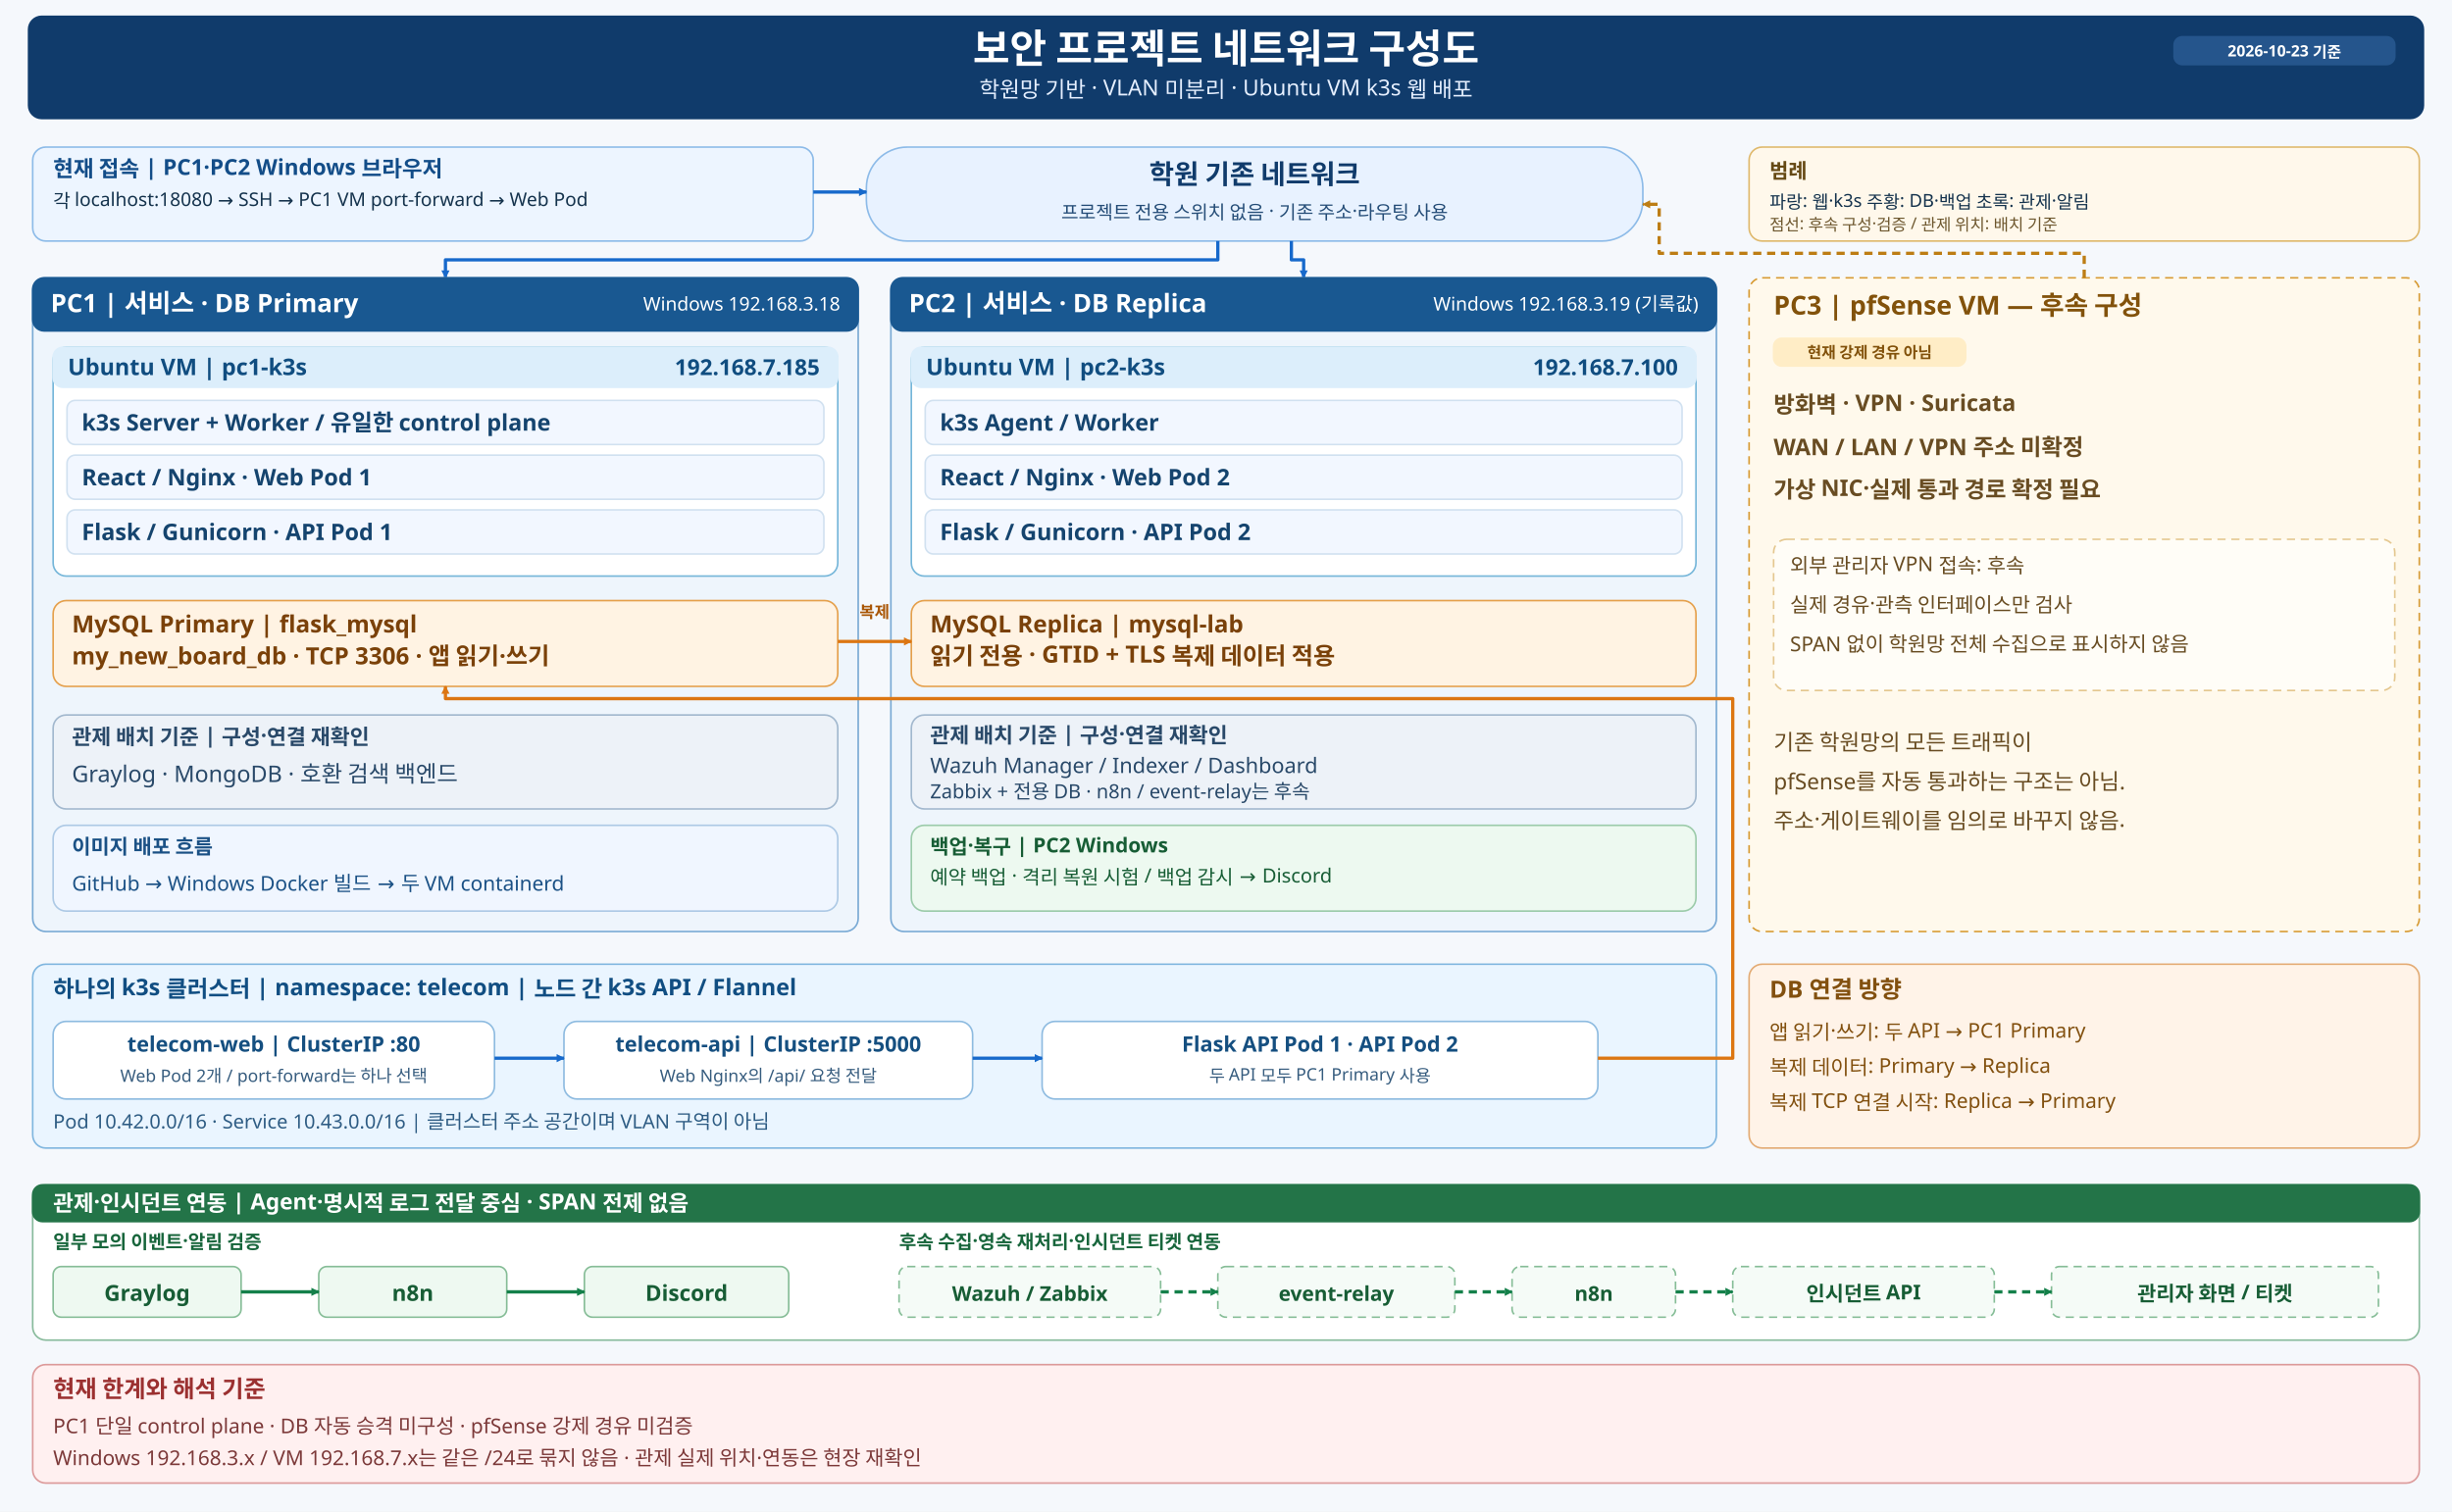
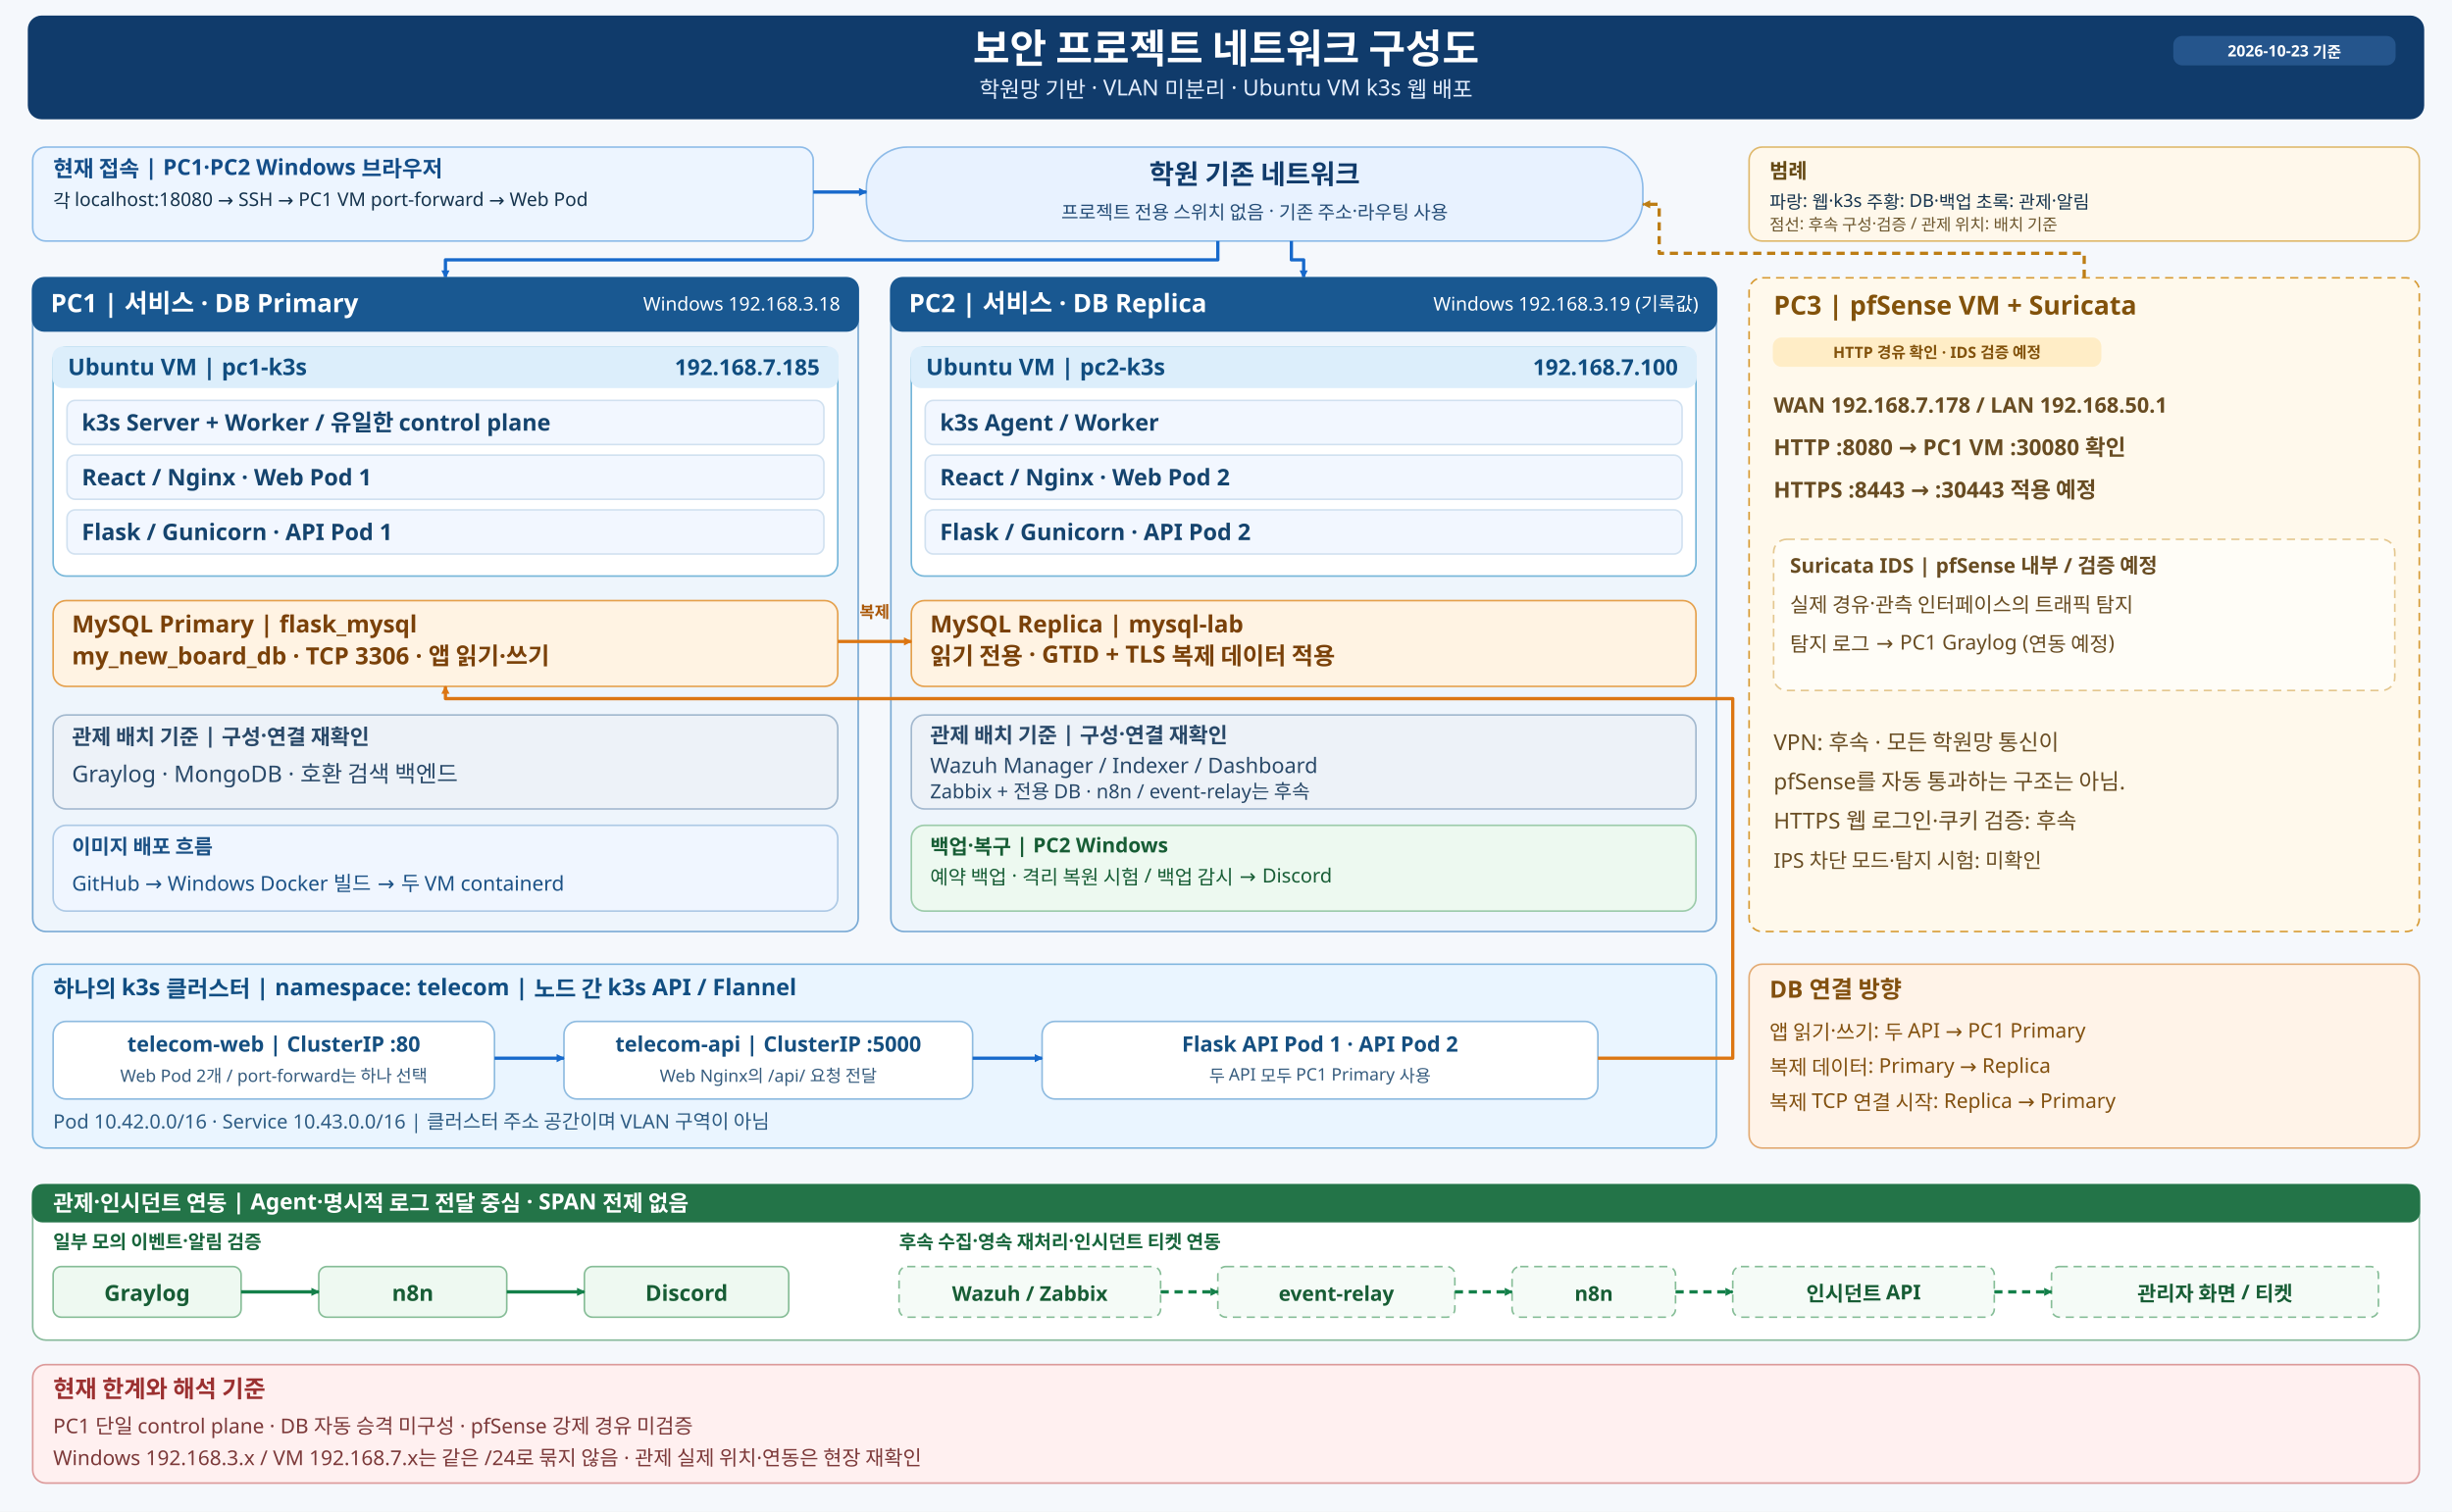
<svg xmlns="http://www.w3.org/2000/svg" width="3000" height="1850" viewBox="0 0 3000 1850">
  <defs>
    <marker id="blue" markerWidth="10" markerHeight="10" refX="9" refY="5" orient="auto-start-reverse" markerUnits="userSpaceOnUse">
      <path d="M0,0 L10,5 L0,10 Z" fill="#1769cb" />
    </marker>
    <marker id="orange" markerWidth="10" markerHeight="10" refX="9" refY="5" orient="auto-start-reverse" markerUnits="userSpaceOnUse">
      <path d="M0,0 L10,5 L0,10 Z" fill="#dc7612" />
    </marker>
    <marker id="green" markerWidth="10" markerHeight="10" refX="9" refY="5" orient="auto-start-reverse" markerUnits="userSpaceOnUse">
      <path d="M0,0 L10,5 L0,10 Z" fill="#14804a" />
    </marker>
    <marker id="amber" markerWidth="10" markerHeight="10" refX="9" refY="5" orient="auto-start-reverse" markerUnits="userSpaceOnUse">
      <path d="M0,0 L10,5 L0,10 Z" fill="#bd7d14" />
    </marker>
  </defs>
  <rect width="3000" height="1850" fill="#f5f8fc" />
  <g font-family="Malgun Gothic, Noto Sans KR, sans-serif" fill="#15334d">
    <rect x="35" y="20" width="2930" height="125" rx="16" fill="#103b6b" stroke="#103b6b" stroke-width="2" />
    <text x="1500" y="77" font-size="49" font-weight="700" fill="#fff" text-anchor="middle">보안 프로젝트 네트워크 구성도</text>
    <text x="1500" y="119" font-size="27" font-weight="400" fill="#e5efff" text-anchor="middle">학원망 기반 · VLAN 미분리 · Ubuntu VM k3s 웹 배포</text>
    <rect x="2660" y="45" width="270" height="34" rx="10" fill="#25558c" stroke="#25558c" stroke-width="2" />
    <text x="2795.0" y="69" font-size="19" font-weight="700" fill="#fff" text-anchor="middle">2026-10-23 기준</text>
    <rect x="40" y="180" width="955" height="115" rx="16" fill="#edf5ff" stroke="#8dbbe8" stroke-width="2" />
    <text x="65" y="216" font-size="27" font-weight="700" fill="#134d88" text-anchor="start">현재 접속 | PC1·PC2 Windows 브라우저</text>
    <text x="65" y="254" font-size="23" font-weight="400" fill="#15334d" text-anchor="start">각 localhost:18080 → SSH → PC1 VM port-forward → Web Pod</text>
    <rect x="1060" y="180" width="950" height="115" rx="50" fill="#e8f2ff" stroke="#8dbbe8" stroke-width="2" />
    <text x="1535" y="225" font-size="33" font-weight="700" fill="#103b6b" text-anchor="middle">학원 기존 네트워크</text>
    <text x="1535" y="268" font-size="23" font-weight="400" fill="#254d77" text-anchor="middle">프로젝트 전용 스위치 없음 · 기존 주소·라우팅 사용</text>
    <rect x="2140" y="180" width="820" height="115" rx="16" fill="#fff8eb" stroke="#dfb96d" stroke-width="2" />
    <text x="2165" y="218" font-size="25" font-weight="700" fill="#654914" text-anchor="start">범례</text>
    <text x="2165" y="255" font-size="22" font-weight="400" fill="#15334d" text-anchor="start">파랑: 웹·k3s   주황: DB·백업   초록: 관제·알림</text>
    <text x="2165" y="282" font-size="20" font-weight="400" fill="#6d572e" text-anchor="start">점선: 후속 구성·검증 / 관제 위치: 배치 기준</text>
    <path d="M995 235 H1060" fill="none" stroke="#1769cb" stroke-width="4" stroke-linejoin="round" marker-end="url(#blue)" />
    <path d="M1490 295 V318 H545 V340" fill="none" stroke="#1769cb" stroke-width="4" stroke-linejoin="round" marker-end="url(#blue)" />
    <path d="M1580 295 V318 H1595 V340" fill="none" stroke="#1769cb" stroke-width="4" stroke-linejoin="round" marker-end="url(#blue)" />
    <rect x="40" y="340" width="1010" height="800" rx="16" fill="#eef5fc" stroke="#78a9d4" stroke-width="2" />
    <rect x="40" y="340" width="1010" height="65" rx="14" fill="#195891" stroke="#195891" stroke-width="2" />
    <text x="62" y="382" font-size="31" font-weight="700" fill="#fff" text-anchor="start">PC1 | 서비스 · DB Primary</text>
    <text x="1028" y="380" font-size="23" font-weight="400" fill="#fff" text-anchor="end">Windows 192.168.3.18</text>
    <rect x="1090" y="340" width="1010" height="800" rx="16" fill="#eef5fc" stroke="#78a9d4" stroke-width="2" />
    <rect x="1090" y="340" width="1010" height="65" rx="14" fill="#195891" stroke="#195891" stroke-width="2" />
    <text x="1112" y="382" font-size="31" font-weight="700" fill="#fff" text-anchor="start">PC2 | 서비스 · DB Replica</text>
    <text x="2078" y="380" font-size="23" font-weight="400" fill="#fff" text-anchor="end">Windows 192.168.3.19 (기록값)</text>
    <rect x="65" y="425" width="960" height="280" rx="16" fill="#fff" stroke="#75b6d9" stroke-width="2" />
    <rect x="65" y="425" width="960" height="49" rx="12" fill="#dceefb" stroke="#dceefb" stroke-width="2" />
    <text x="83" y="459" font-size="28" font-weight="700" fill="#104d80" text-anchor="start">Ubuntu VM | pc1-k3s</text>
    <text x="1003" y="459" font-size="27" font-weight="700" fill="#104d80" text-anchor="end">192.168.7.185</text>
    <rect x="82" y="490" width="926" height="54" rx="10" fill="#f2f7ff" stroke="#d1e1f0" stroke-width="2" />
    <text x="100" y="527" font-size="28" font-weight="700" fill="#15446e" text-anchor="start">k3s Server + Worker / 유일한 control plane</text>
    <rect x="82" y="557" width="926" height="54" rx="10" fill="#f2f7ff" stroke="#d1e1f0" stroke-width="2" />
    <text x="100" y="594" font-size="28" font-weight="700" fill="#15446e" text-anchor="start">React / Nginx · Web Pod 1</text>
    <rect x="82" y="624" width="926" height="54" rx="10" fill="#f2f7ff" stroke="#d1e1f0" stroke-width="2" />
    <text x="100" y="661" font-size="28" font-weight="700" fill="#15446e" text-anchor="start">Flask / Gunicorn · API Pod 1</text>
    <rect x="1115" y="425" width="960" height="280" rx="16" fill="#fff" stroke="#75b6d9" stroke-width="2" />
    <rect x="1115" y="425" width="960" height="49" rx="12" fill="#dceefb" stroke="#dceefb" stroke-width="2" />
    <text x="1133" y="459" font-size="28" font-weight="700" fill="#104d80" text-anchor="start">Ubuntu VM | pc2-k3s</text>
    <text x="2053" y="459" font-size="27" font-weight="700" fill="#104d80" text-anchor="end">192.168.7.100</text>
    <rect x="1132" y="490" width="926" height="54" rx="10" fill="#f2f7ff" stroke="#d1e1f0" stroke-width="2" />
    <text x="1150" y="527" font-size="28" font-weight="700" fill="#15446e" text-anchor="start">k3s Agent / Worker</text>
    <rect x="1132" y="557" width="926" height="54" rx="10" fill="#f2f7ff" stroke="#d1e1f0" stroke-width="2" />
    <text x="1150" y="594" font-size="28" font-weight="700" fill="#15446e" text-anchor="start">React / Nginx · Web Pod 2</text>
    <rect x="1132" y="624" width="926" height="54" rx="10" fill="#f2f7ff" stroke="#d1e1f0" stroke-width="2" />
    <text x="1150" y="661" font-size="28" font-weight="700" fill="#15446e" text-anchor="start">Flask / Gunicorn · API Pod 2</text>
    <rect x="65" y="735" width="960" height="105" rx="16" fill="#fff3e3" stroke="#e5a04c" stroke-width="2" />
    <text x="88" y="774" font-size="29" font-weight="700" fill="#7a4109" text-anchor="start">MySQL Primary | flask_mysql</text>
    <text x="88" y="813" font-size="29" font-weight="700" fill="#7a4109" text-anchor="start">my_new_board_db · TCP 3306 · 앱 읽기·쓰기</text>
    <rect x="1115" y="735" width="960" height="105" rx="16" fill="#fff3e3" stroke="#e5a04c" stroke-width="2" />
    <text x="1138" y="774" font-size="29" font-weight="700" fill="#7a4109" text-anchor="start">MySQL Replica | mysql-lab</text>
    <text x="1138" y="813" font-size="29" font-weight="700" fill="#7a4109" text-anchor="start">읽기 전용 · GTID + TLS 복제 데이터 적용</text>
    <path d="M1025 785 H1115" fill="none" stroke="#dc7612" stroke-width="4" stroke-linejoin="round" marker-end="url(#orange)" />
    <text x="1070" y="756" font-size="20" font-weight="700" fill="#a95606" text-anchor="middle">복제</text>
    <rect x="65" y="875" width="960" height="115" rx="16" fill="#edf2f8" stroke="#a2b8ce" stroke-width="2" />
    <text x="88" y="911" font-size="26" font-weight="700" fill="#294969" text-anchor="start">관제 배치 기준 | 구성·연결 재확인</text>
    <text x="88" y="957" font-size="28" font-weight="400" fill="#294969" text-anchor="start">Graylog · MongoDB · 호환 검색 백엔드</text>
    <rect x="1115" y="875" width="960" height="115" rx="16" fill="#edf2f8" stroke="#a2b8ce" stroke-width="2" />
    <text x="1138" y="909" font-size="26" font-weight="700" fill="#294969" text-anchor="start">관제 배치 기준 | 구성·연결 재확인</text>
    <text x="1138" y="946" font-size="26" font-weight="400" fill="#294969" text-anchor="start">Wazuh Manager / Indexer / Dashboard</text>
    <text x="1138" y="977" font-size="24" font-weight="400" fill="#294969" text-anchor="start">Zabbix + 전용 DB · n8n / event-relay는 후속</text>
    <rect x="65" y="1010" width="960" height="105" rx="16" fill="#f0f6ff" stroke="#adc9e5" stroke-width="2" />
    <text x="88" y="1045" font-size="25" font-weight="700" fill="#1b5185" text-anchor="start">이미지 배포 흐름</text>
    <text x="88" y="1090" font-size="25" font-weight="400" fill="#1b5185" text-anchor="start">GitHub → Windows Docker 빌드 → 두 VM containerd</text>
    <rect x="1115" y="1010" width="960" height="105" rx="16" fill="#edf9f0" stroke="#9ccbaa" stroke-width="2" />
    <text x="1138" y="1045" font-size="25" font-weight="700" fill="#175d35" text-anchor="start">백업·복구 | PC2 Windows</text>
    <text x="1138" y="1082" font-size="24" font-weight="400" fill="#175d35" text-anchor="start">예약 백업 · 격리 복원 시험 / 백업 감시 → Discord</text>
    <rect x="2140" y="340" width="820" height="800" rx="16" fill="#fff9ec" stroke="#d79a32" stroke-width="2" stroke-dasharray="10 7" />
-     <text x="2170" y="385" font-size="32" font-weight="700" fill="#82520b" text-anchor="start">PC3 | pfSense VM — 후속 구성</text>
-     <rect x="2170" y="414" width="235" height="34" rx="10" fill="#ffedc6" stroke="#ffedc6" stroke-width="2" />
-     <text x="2287.5" y="438" font-size="19" font-weight="700" fill="#82520b" text-anchor="middle">현재 강제 경유 아님</text>
-     <text x="2170" y="505" font-size="28" font-weight="700" fill="#684c22" text-anchor="start">방화벽 · VPN · Suricata</text>
-     <text x="2170" y="557" font-size="28" font-weight="700" fill="#684c22" text-anchor="start">WAN / LAN / VPN 주소 미확정</text>
-     <text x="2170" y="609" font-size="28" font-weight="700" fill="#684c22" text-anchor="start">가상 NIC·실제 통과 경로 확정 필요</text>
+     <text x="2170" y="385" font-size="32" font-weight="700" fill="#82520b" text-anchor="start">PC3 | pfSense VM + Suricata</text>
+     <rect x="2170" y="414" width="400" height="34" rx="10" fill="#ffedc6" stroke="#ffedc6" stroke-width="2" />
+     <text x="2370" y="438" font-size="19" font-weight="700" fill="#82520b" text-anchor="middle">HTTP 경유 확인 · IDS 검증 예정</text>
+     <text x="2170" y="505" font-size="26" font-weight="700" fill="#684c22" text-anchor="start">WAN 192.168.7.178 / LAN 192.168.50.1</text>
+     <text x="2170" y="557" font-size="27" font-weight="700" fill="#684c22" text-anchor="start">HTTP :8080 → PC1 VM :30080 확인</text>
+     <text x="2170" y="609" font-size="27" font-weight="700" fill="#684c22" text-anchor="start">HTTPS :8443 → :30443 적용 예정</text>
    <rect x="2170" y="660" width="760" height="185" rx="16" fill="#fffdf7" stroke="#e4c78f" stroke-width="2" stroke-dasharray="10 7" />
-     <text x="2190" y="701" font-size="25" font-weight="400" fill="#684c22" text-anchor="start">외부 관리자 VPN 접속: 후속</text>
-     <text x="2190" y="749" font-size="25" font-weight="400" fill="#684c22" text-anchor="start">실제 경유·관측 인터페이스만 검사</text>
-     <text x="2190" y="797" font-size="25" font-weight="400" fill="#684c22" text-anchor="start">SPAN 없이 학원망 전체 수집으로 표시하지 않음</text>
-     <text x="2170" y="918" font-size="27" font-weight="400" fill="#684c22" text-anchor="start">기존 학원망의 모든 트래픽이</text>
+     <text x="2190" y="701" font-size="25" font-weight="700" fill="#684c22" text-anchor="start">Suricata IDS | pfSense 내부 / 검증 예정</text>
+     <text x="2190" y="749" font-size="25" font-weight="400" fill="#684c22" text-anchor="start">실제 경유·관측 인터페이스의 트래픽 탐지</text>
+     <text x="2190" y="797" font-size="25" font-weight="400" fill="#684c22" text-anchor="start">탐지 로그 → PC1 Graylog (연동 예정)</text>
+     <text x="2170" y="918" font-size="27" font-weight="400" fill="#684c22" text-anchor="start">VPN: 후속 · 모든 학원망 통신이</text>
    <text x="2170" y="966" font-size="27" font-weight="400" fill="#684c22" text-anchor="start">pfSense를 자동 통과하는 구조는 아님.</text>
-     <text x="2170" y="1014" font-size="27" font-weight="400" fill="#684c22" text-anchor="start">주소·게이트웨이를 임의로 바꾸지 않음.</text>
+     <text x="2170" y="1014" font-size="27" font-weight="400" fill="#684c22" text-anchor="start">HTTPS 웹 로그인·쿠키 검증: 후속</text>
+     <text x="2170" y="1062" font-size="25" font-weight="400" fill="#684c22" text-anchor="start">IPS 차단 모드·탐지 시험: 미확인</text>
    <path d="M2550 340 V310 H2030 V250 H2010" fill="none" stroke="#bd7d14" stroke-width="4" stroke-linejoin="round" stroke-dasharray="10 7" marker-end="url(#amber)" />
    <rect x="40" y="1180" width="2060" height="225" rx="16" fill="#eaf5ff" stroke="#80b6df" stroke-width="2" />
    <text x="65" y="1220" font-size="28" font-weight="700" fill="#114e82" text-anchor="start">하나의 k3s 클러스터 | namespace: telecom | 노드 간 k3s API / Flannel</text>
    <rect x="65" y="1250" width="540" height="95" rx="16" fill="#fff" stroke="#8ebbe0" stroke-width="2" />
    <text x="335.0" y="1287" font-size="26" font-weight="700" fill="#154f80" text-anchor="middle">telecom-web | ClusterIP :80</text>
    <text x="335.0" y="1324" font-size="21" font-weight="400" fill="#365c7e" text-anchor="middle">Web Pod 2개 / port-forward는 하나 선택</text>
    <rect x="690" y="1250" width="500" height="95" rx="16" fill="#fff" stroke="#8ebbe0" stroke-width="2" />
    <text x="940.0" y="1287" font-size="26" font-weight="700" fill="#154f80" text-anchor="middle">telecom-api | ClusterIP :5000</text>
    <text x="940.0" y="1324" font-size="21" font-weight="400" fill="#365c7e" text-anchor="middle">Web Nginx의 /api/ 요청 전달</text>
    <rect x="1275" y="1250" width="680" height="95" rx="16" fill="#fff" stroke="#8ebbe0" stroke-width="2" />
    <text x="1615.0" y="1287" font-size="26" font-weight="700" fill="#154f80" text-anchor="middle">Flask API Pod 1 · API Pod 2</text>
    <text x="1615.0" y="1324" font-size="21" font-weight="400" fill="#365c7e" text-anchor="middle">두 API 모두 PC1 Primary 사용</text>
    <path d="M605 1295 H690" fill="none" stroke="#1769cb" stroke-width="4" stroke-linejoin="round" marker-end="url(#blue)" />
    <path d="M1190 1295 H1275" fill="none" stroke="#1769cb" stroke-width="4" stroke-linejoin="round" marker-end="url(#blue)" />
    <text x="65" y="1381" font-size="24" font-weight="400" fill="#2e5c83" text-anchor="start">Pod 10.42.0.0/16 · Service 10.43.0.0/16 | 클러스터 주소 공간이며 VLAN 구역이 아님</text>
    <path d="M1955 1295 H2120 V855 H545 V840" fill="none" stroke="#dc7612" stroke-width="4" stroke-linejoin="round" marker-end="url(#orange)" />
    <rect x="2140" y="1180" width="820" height="225" rx="16" fill="#fff3e8" stroke="#e3ab74" stroke-width="2" />
    <text x="2165" y="1221" font-size="29" font-weight="700" fill="#82500f" text-anchor="start">DB 연결 방향</text>
    <text x="2165" y="1272" font-size="25" font-weight="400" fill="#82500f" text-anchor="start">앱 읽기·쓰기: 두 API → PC1 Primary</text>
    <text x="2165" y="1315" font-size="25" font-weight="400" fill="#82500f" text-anchor="start">복제 데이터: Primary → Replica</text>
    <text x="2165" y="1358" font-size="25" font-weight="400" fill="#82500f" text-anchor="start">복제 TCP 연결 시작: Replica → Primary</text>
    <rect x="40" y="1450" width="2920" height="190" rx="16" fill="#fff" stroke="#88ba9b" stroke-width="2" />
    <rect x="40" y="1450" width="2920" height="45" rx="12" fill="#237448" stroke="#237448" stroke-width="2" />
    <text x="65" y="1482" font-size="27" font-weight="700" fill="#fff" text-anchor="start">관제·인시던트 연동 | Agent·명시적 로그 전달 중심 · SPAN 전제 없음</text>
    <text x="65" y="1528" font-size="23" font-weight="700" fill="#17653b" text-anchor="start">일부 모의 이벤트·알림 검증</text>
    <text x="1100" y="1528" font-size="23" font-weight="700" fill="#17653b" text-anchor="start">후속 수집·영속 재처리·인시던트 티켓 연동</text>
    <rect x="65" y="1550" width="230" height="62" rx="10" fill="#eef9f1" stroke="#86bd97" stroke-width="2" />
    <text x="180.0" y="1592" font-size="27" font-weight="700" fill="#175d35" text-anchor="middle">Graylog</text>
    <rect x="390" y="1550" width="230" height="62" rx="10" fill="#eef9f1" stroke="#86bd97" stroke-width="2" />
    <text x="505.0" y="1592" font-size="27" font-weight="700" fill="#175d35" text-anchor="middle">n8n</text>
    <rect x="715" y="1550" width="250" height="62" rx="10" fill="#eef9f1" stroke="#86bd97" stroke-width="2" />
    <text x="840.0" y="1592" font-size="27" font-weight="700" fill="#175d35" text-anchor="middle">Discord</text>
    <path d="M295 1581 H390" fill="none" stroke="#14804a" stroke-width="4" stroke-linejoin="round" marker-end="url(#green)" />
    <path d="M620 1581 H715" fill="none" stroke="#14804a" stroke-width="4" stroke-linejoin="round" marker-end="url(#green)" />
    <rect x="1100" y="1550" width="320" height="62" rx="10" fill="#f5fbf7" stroke="#86bd97" stroke-width="2" stroke-dasharray="10 7" />
    <text x="1260.0" y="1592" font-size="25" font-weight="700" fill="#175d35" text-anchor="middle">Wazuh / Zabbix</text>
    <rect x="1490" y="1550" width="290" height="62" rx="10" fill="#f5fbf7" stroke="#86bd97" stroke-width="2" stroke-dasharray="10 7" />
    <text x="1635.0" y="1592" font-size="25" font-weight="700" fill="#175d35" text-anchor="middle">event-relay</text>
    <rect x="1850" y="1550" width="200" height="62" rx="10" fill="#f5fbf7" stroke="#86bd97" stroke-width="2" stroke-dasharray="10 7" />
    <text x="1950.0" y="1592" font-size="25" font-weight="700" fill="#175d35" text-anchor="middle">n8n</text>
    <rect x="2120" y="1550" width="320" height="62" rx="10" fill="#f5fbf7" stroke="#86bd97" stroke-width="2" stroke-dasharray="10 7" />
    <text x="2280.0" y="1592" font-size="25" font-weight="700" fill="#175d35" text-anchor="middle">인시던트 API</text>
    <rect x="2510" y="1550" width="400" height="62" rx="10" fill="#f5fbf7" stroke="#86bd97" stroke-width="2" stroke-dasharray="10 7" />
    <text x="2710.0" y="1592" font-size="25" font-weight="700" fill="#175d35" text-anchor="middle">관리자 화면 / 티켓</text>
    <path d="M1420 1581 H1490" fill="none" stroke="#14804a" stroke-width="4" stroke-linejoin="round" stroke-dasharray="10 7" marker-end="url(#green)" />
    <path d="M1780 1581 H1850" fill="none" stroke="#14804a" stroke-width="4" stroke-linejoin="round" stroke-dasharray="10 7" marker-end="url(#green)" />
    <path d="M2050 1581 H2120" fill="none" stroke="#14804a" stroke-width="4" stroke-linejoin="round" stroke-dasharray="10 7" marker-end="url(#green)" />
    <path d="M2440 1581 H2510" fill="none" stroke="#14804a" stroke-width="4" stroke-linejoin="round" stroke-dasharray="10 7" marker-end="url(#green)" />
    <rect x="40" y="1670" width="2920" height="145" rx="16" fill="#fff0f0" stroke="#dc9a9a" stroke-width="2" />
    <text x="65" y="1710" font-size="29" font-weight="700" fill="#9b3030" text-anchor="start">현재 한계와 해석 기준</text>
    <text x="65" y="1754" font-size="25" font-weight="400" fill="#7c3939" text-anchor="start">PC1 단일 control plane · DB 자동 승격 미구성 · pfSense 강제 경유 미검증</text>
    <text x="65" y="1793" font-size="25" font-weight="400" fill="#7c3939" text-anchor="start">Windows 192.168.3.x / VM 192.168.7.x는 같은 /24로 묶지 않음 · 관제 실제 위치·연동은 현장 재확인</text>
  </g>
</svg>
